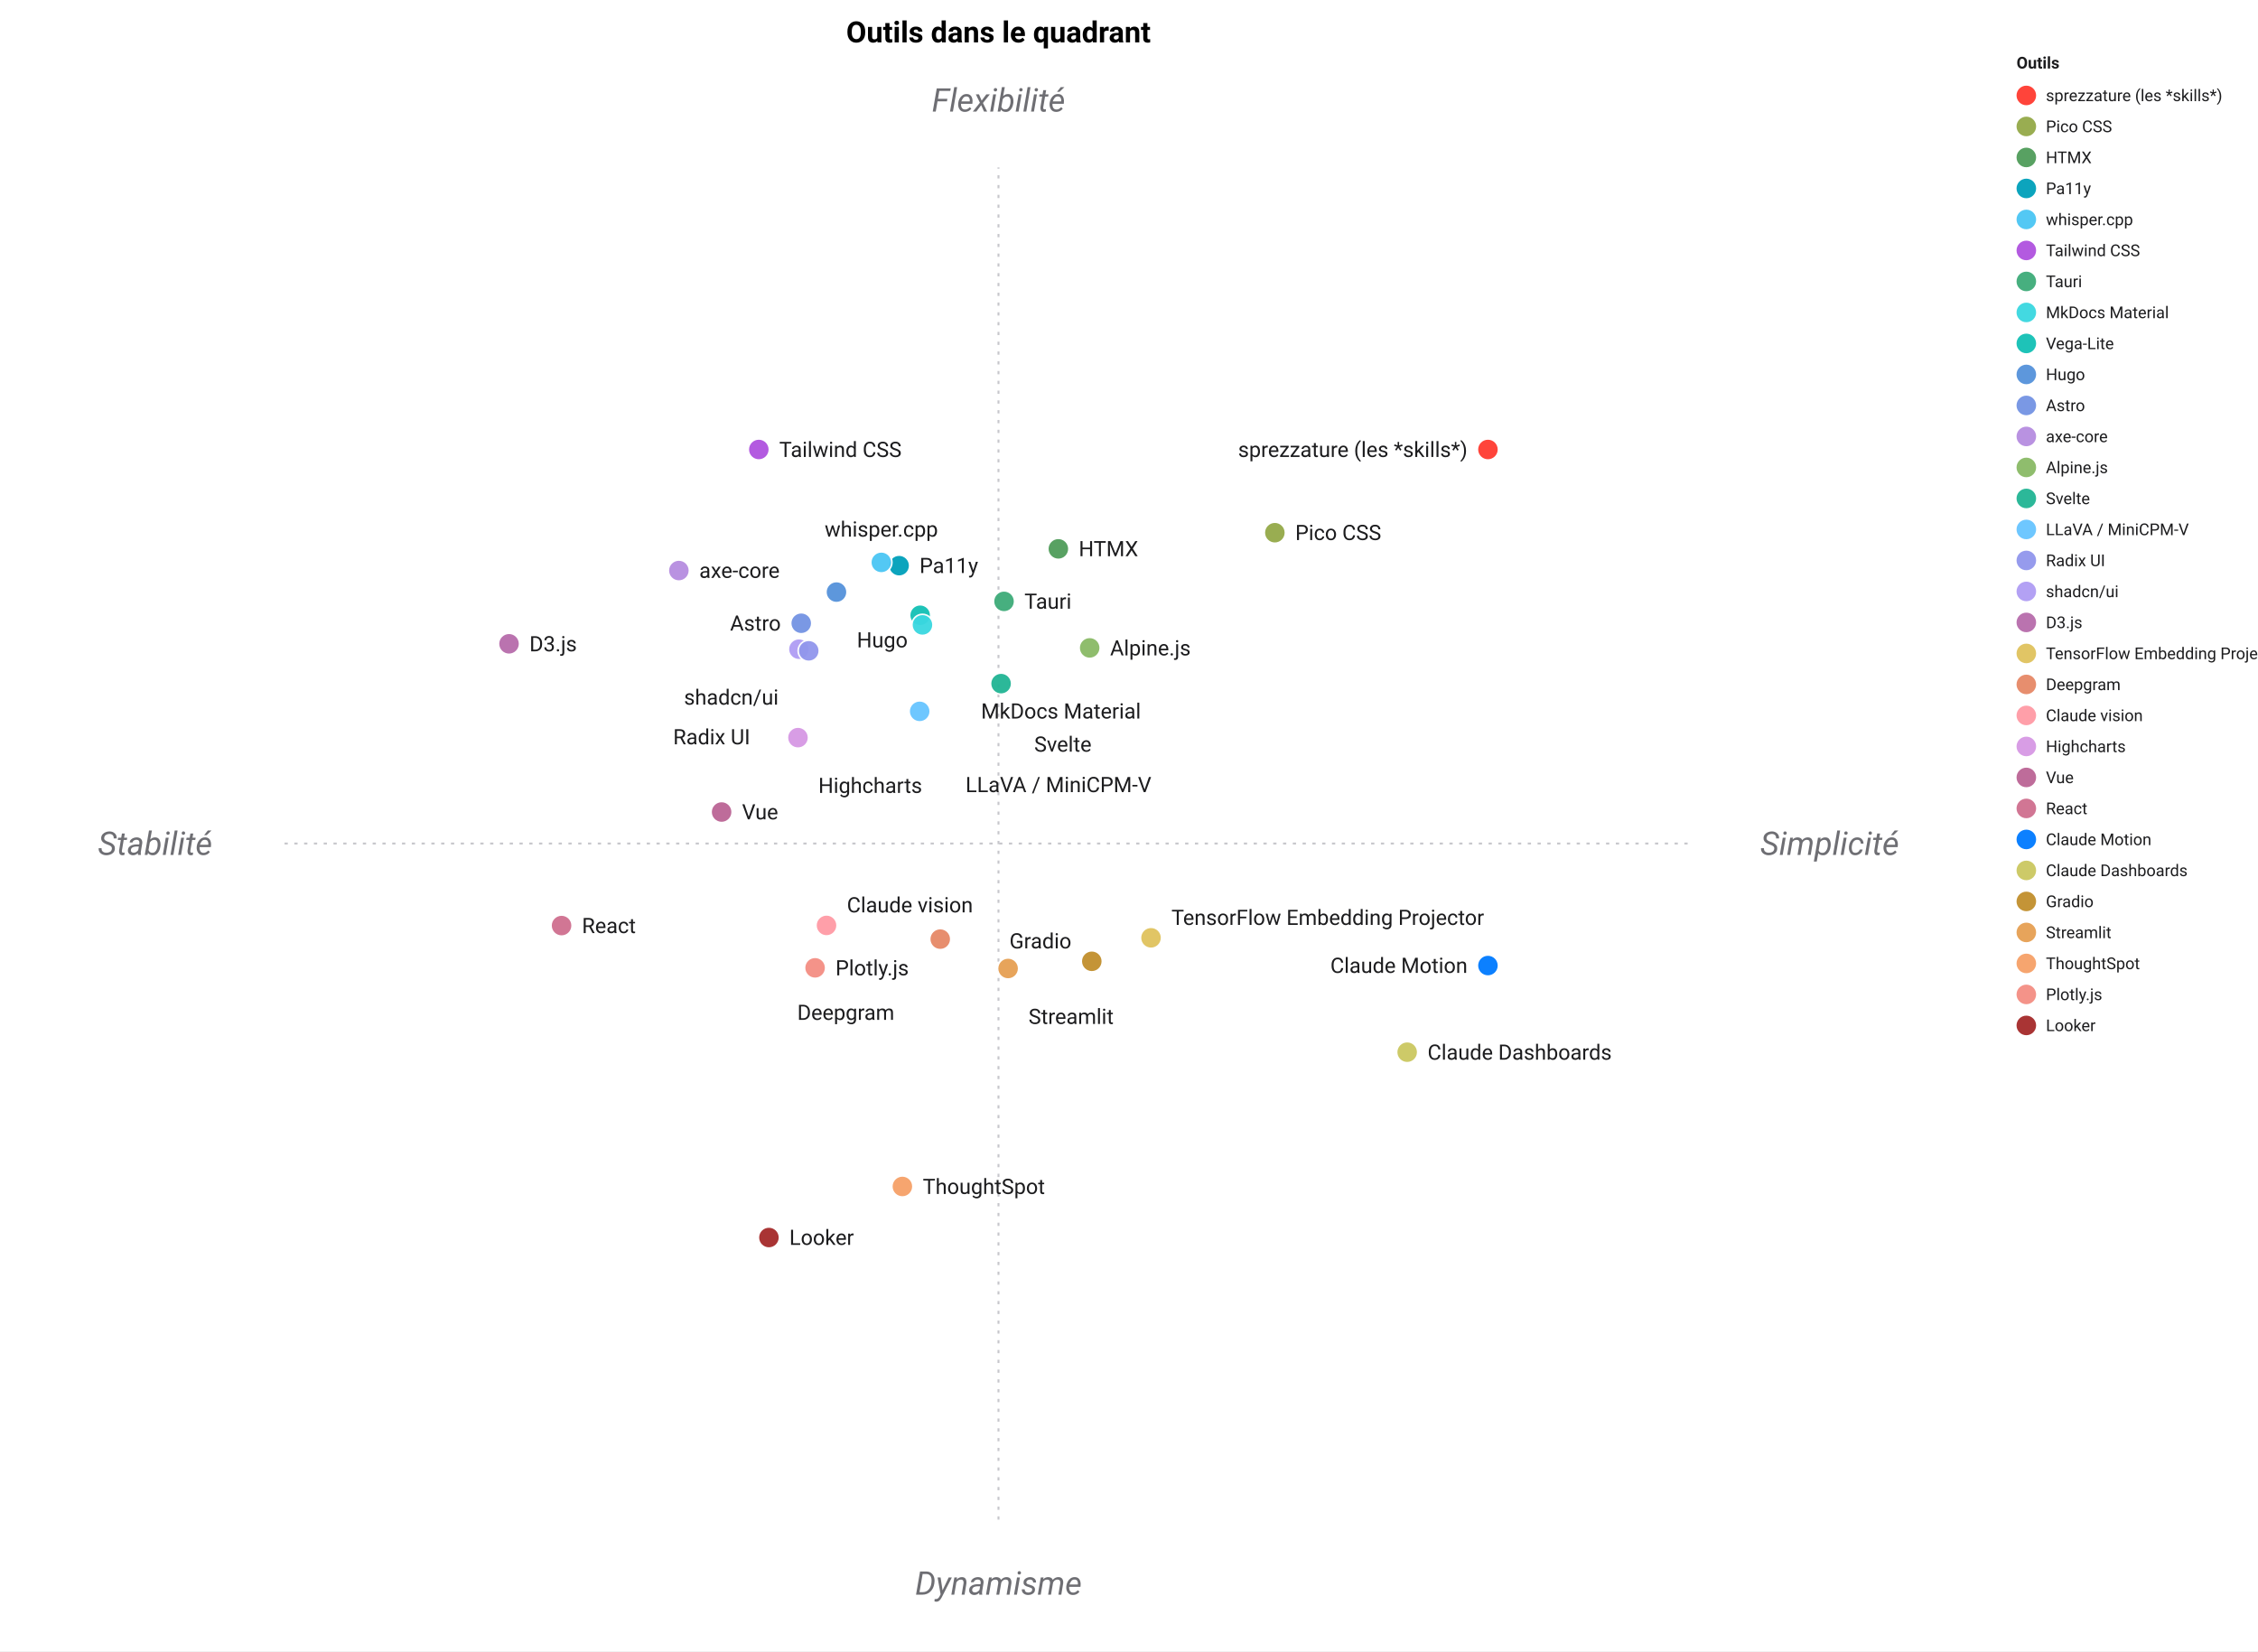
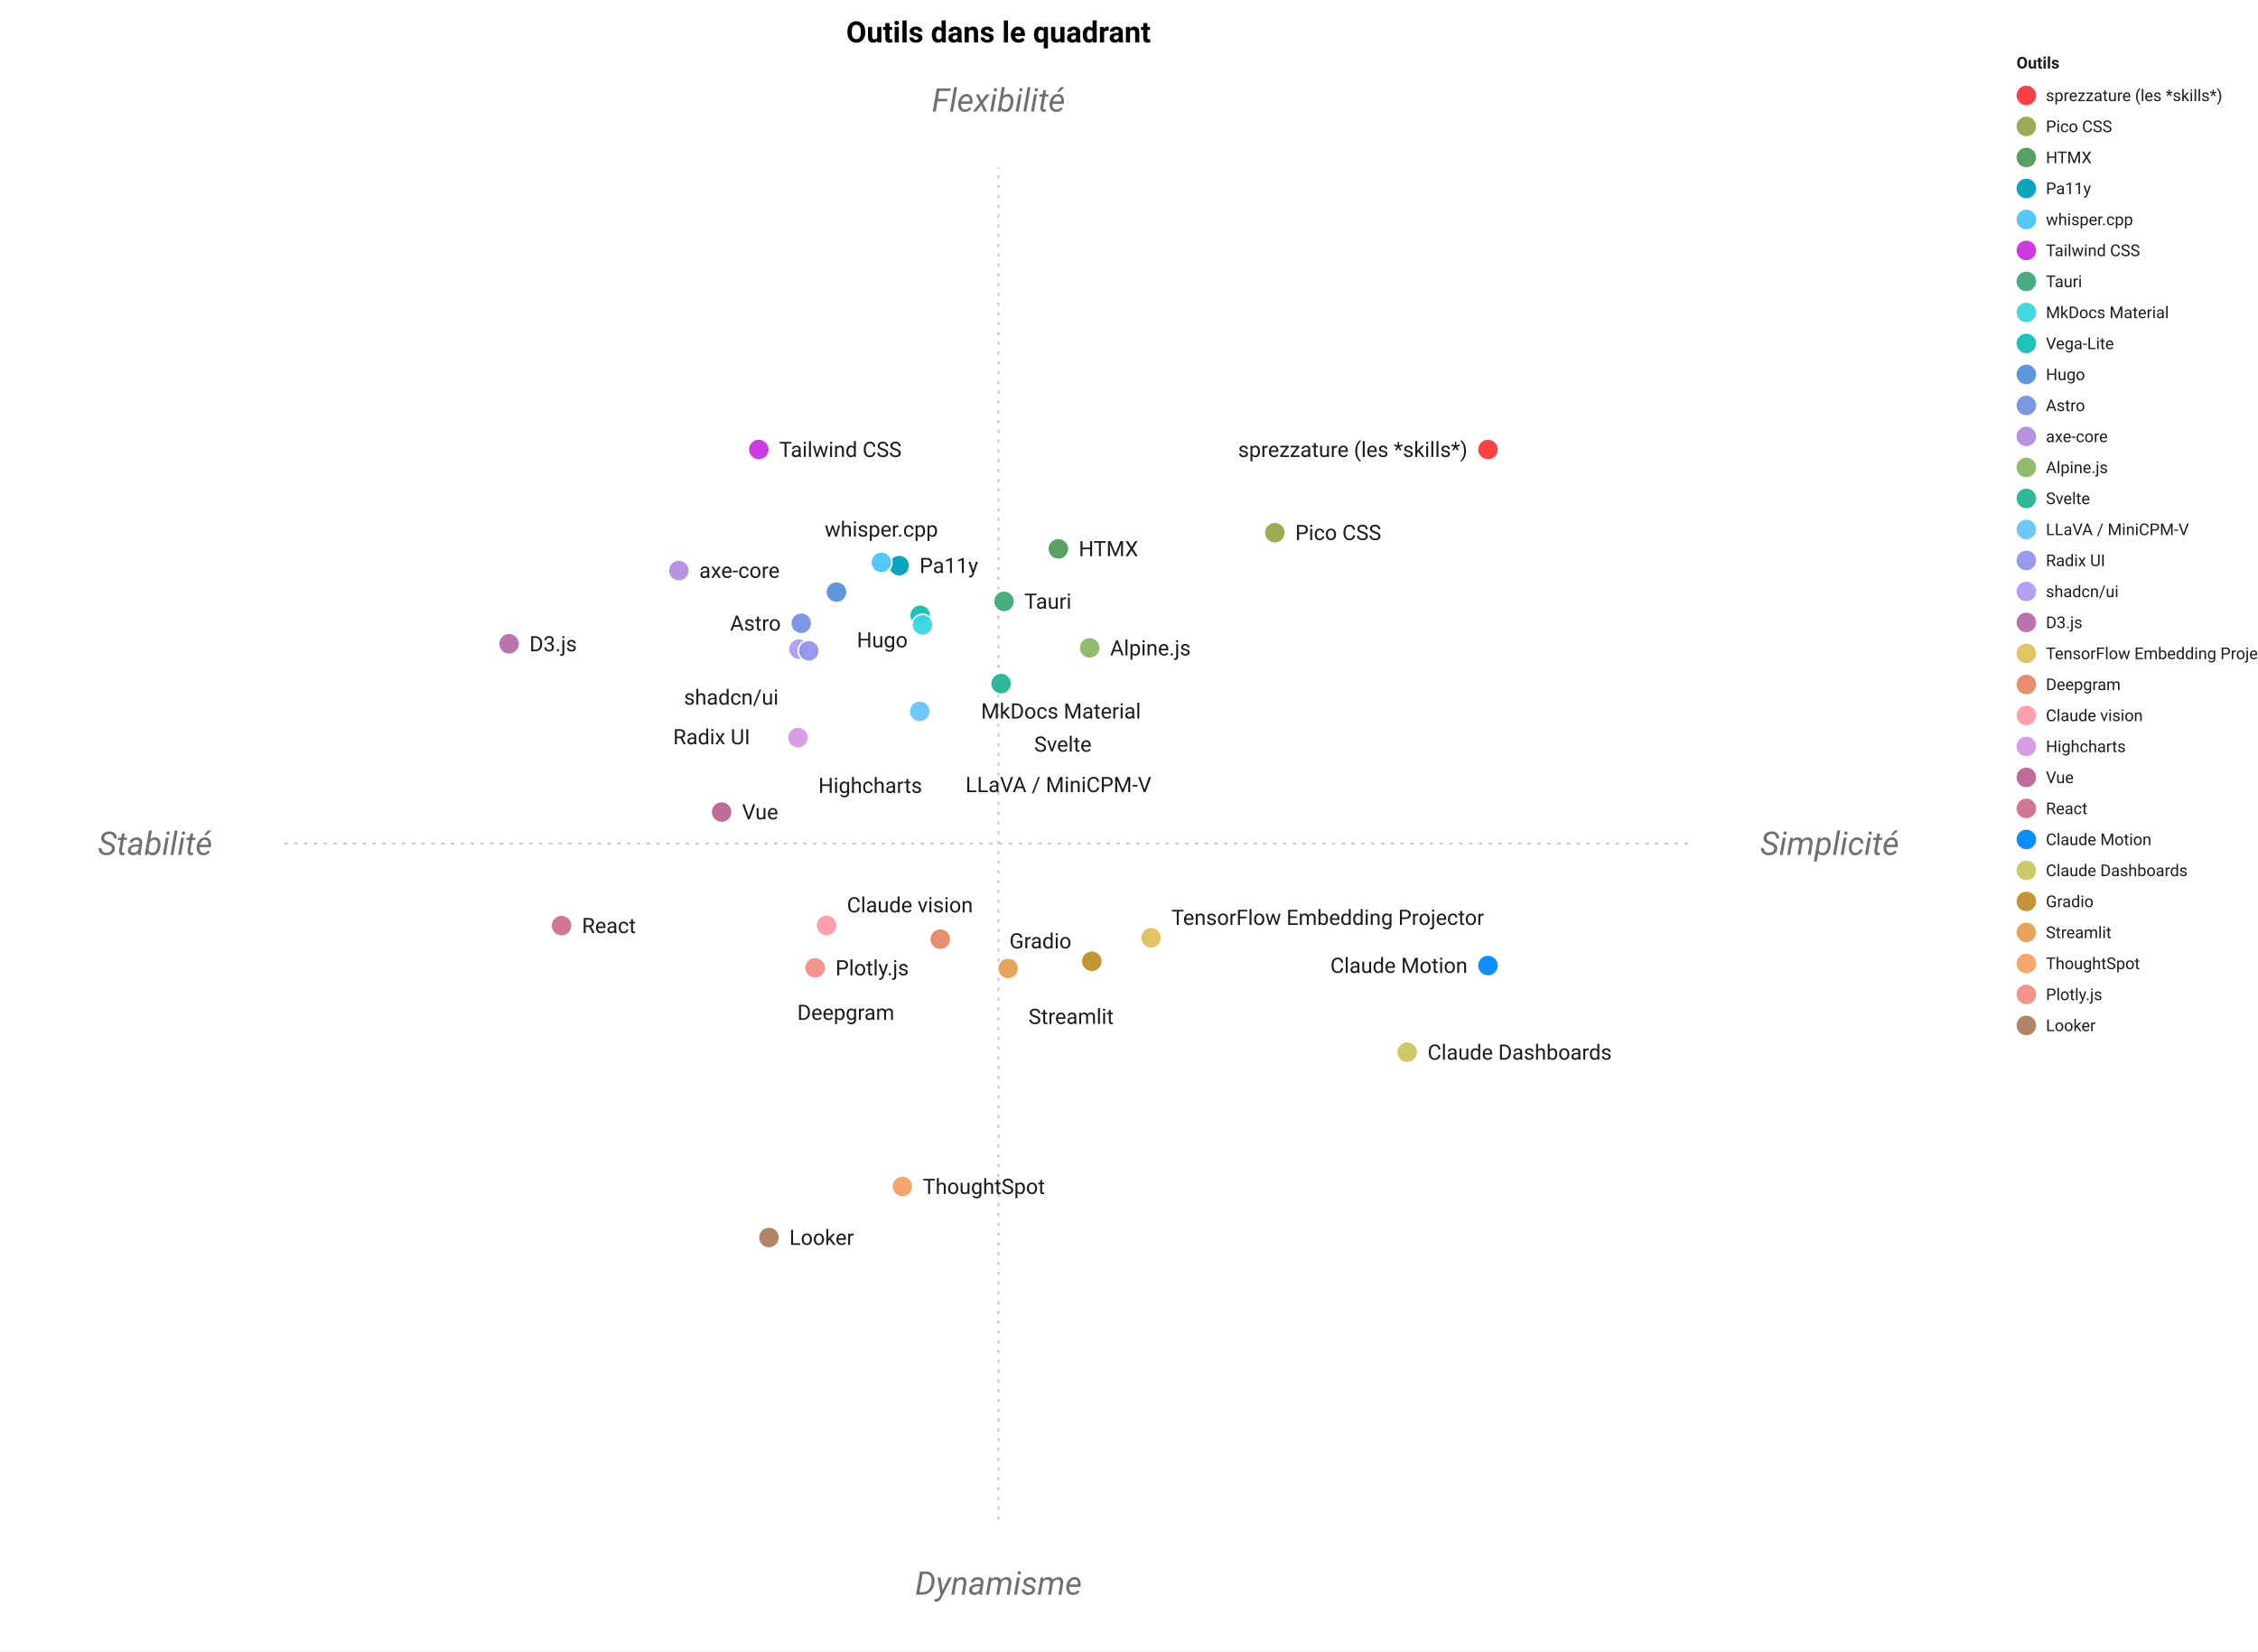
<svg xmlns="http://www.w3.org/2000/svg" width="1384" height="1012" viewBox="0 0 1384 1012" role="img" aria-labelledby="sp-title sp-desc" font-family="Roboto, -apple-system, Helvetica, Arial, sans-serif">
  <rect width="1384" height="1012" fill="#FFFFFF" />
  <style>.sp-dot{cursor:pointer}.sp-dot:hover circle,.sp-dot:focus circle{stroke-width:2.4}.sp-dot:hover,.sp-dot:focus{filter:brightness(1.08);outline:none}</style>
  <line x1="174.4" y1="517.0" x2="1038.0" y2="517.0" stroke="#C7C7CC" stroke-width="1.2" stroke-dasharray="2,4" />
  <line x1="612.0" y1="931.4" x2="612.0" y2="102.6" stroke="#C7C7CC" stroke-width="1.2" stroke-dasharray="2,4" />
  <text data-pole="right" x="1164.0" y="524.0" font-size="20" font-style="italic" fill="#6E6E73" text-anchor="end">Simplicité</text>
  <text data-pole="left" x="60.0" y="524.0" font-size="20" font-style="italic" fill="#6E6E73" text-anchor="start">Stabilité</text>
  <text data-pole="top" x="612.0" y="68.4" font-size="20" font-style="italic" fill="#6E6E73" text-anchor="middle">Flexibilité</text>
  <text data-pole="bottom" x="612.0" y="977.4" font-size="20" font-style="italic" fill="#6E6E73" text-anchor="middle">Dynamisme</text>
  <g class="sp-dot" tabindex="0" role="img" aria-label="Outils: sprezzature (les *skills*) Local-first: 5 Léger: 5 Personnalisable: 5 Accessibilité: 5 Maturité: 2 Intégré: 5 Interactif: 4 Libre: 5 Facilité: 4 Écosystème: 2">
-     <circle cx="912.0" cy="275.5" r="6.48" fill="#FF3B30" stroke="white" stroke-width="1" opacity="0.95" />
+     <circle cx="912.0" cy="275.5" r="6.48" fill="#FF383C" stroke="white" stroke-width="1" opacity="0.95" />
  </g>
  <text x="899.5" y="280.1" font-size="13" fill="#1C1C1E" text-anchor="end">sprezzature (les *skills*)</text>
  <g class="sp-dot" tabindex="0" role="img" aria-label="Outils: React Local-first: 5 Léger: 1 Personnalisable: 3 Accessibilité: 2 Maturité: 5 Intégré: 1 Interactif: 4 Libre: 5 Facilité: 2 Écosystème: 5">
    <circle cx="344.2" cy="567.3" r="6.48" fill="#CF6F8F" stroke="white" stroke-width="1" opacity="0.95" />
  </g>
  <text x="356.7" y="571.9" font-size="13" fill="#1C1C1E" text-anchor="start">React</text>
  <g class="sp-dot" tabindex="0" role="img" aria-label="Outils: Vue Local-first: 5 Léger: 2 Personnalisable: 3 Accessibilité: 3 Maturité: 5 Intégré: 1 Interactif: 4 Libre: 5 Facilité: 3 Écosystème: 4">
    <circle cx="442.3" cy="497.7" r="6.48" fill="#BB6595" stroke="white" stroke-width="1" opacity="0.95" />
  </g>
  <text x="454.8" y="502.2" font-size="13" fill="#1C1C1E" text-anchor="start">Vue</text>
  <g class="sp-dot" tabindex="0" role="img" aria-label="Outils: Svelte Local-first: 5 Léger: 4 Personnalisable: 3 Accessibilité: 3 Maturité: 4 Intégré: 1 Interactif: 4 Libre: 5 Facilité: 4 Écosystème: 3">
    <circle cx="613.6" cy="419.0" r="6.48" fill="#22B494" stroke="white" stroke-width="1" opacity="0.95" />
  </g>
  <text x="633.9" y="460.7" font-size="13" fill="#1C1C1E" text-anchor="start">Svelte</text>
  <g class="sp-dot" tabindex="0" role="img" aria-label="Outils: HTMX Local-first: 5 Léger: 4 Personnalisable: 4 Accessibilité: 4 Maturité: 3 Intégré: 1 Interactif: 3 Libre: 5 Facilité: 4 Écosystème: 3">
    <circle cx="648.7" cy="336.4" r="6.48" fill="#509C5A" stroke="white" stroke-width="1" opacity="0.95" />
  </g>
  <text x="661.2" y="340.9" font-size="13" fill="#1C1C1E" text-anchor="start">HTMX</text>
  <g class="sp-dot" tabindex="0" role="img" aria-label="Outils: Alpine.js Local-first: 5 Léger: 4 Personnalisable: 3 Accessibilité: 3 Maturité: 3 Intégré: 1 Interactif: 3 Libre: 5 Facilité: 4 Écosystème: 3">
    <circle cx="667.9" cy="397.1" r="6.48" fill="#89BA66" stroke="white" stroke-width="1" opacity="0.95" />
  </g>
  <text x="680.4" y="401.7" font-size="13" fill="#1C1C1E" text-anchor="start">Alpine.js</text>
  <g class="sp-dot" tabindex="0" role="img" aria-label="Outils: Tailwind CSS Local-first: 5 Léger: 4 Personnalisable: 5 Accessibilité: 4 Maturité: 5 Intégré: 2 Interactif: 1 Libre: 5 Facilité: 4 Écosystème: 5">
-     <circle cx="465.1" cy="275.5" r="6.48" fill="#AF52DE" stroke="white" stroke-width="1" opacity="0.95" />
+     <circle cx="465.1" cy="275.5" r="6.48" fill="#CB30E0" stroke="white" stroke-width="1" opacity="0.95" />
  </g>
  <text x="477.6" y="280.1" font-size="13" fill="#1C1C1E" text-anchor="start">Tailwind CSS</text>
  <g class="sp-dot" tabindex="0" role="img" aria-label="Outils: Pico CSS Local-first: 5 Léger: 5 Personnalisable: 2 Accessibilité: 4 Maturité: 3 Intégré: 1 Interactif: 1 Libre: 5 Facilité: 5 Écosystème: 2">
    <circle cx="781.4" cy="326.5" r="6.48" fill="#94A948" stroke="white" stroke-width="1" opacity="0.95" />
  </g>
  <text x="793.9" y="331.0" font-size="13" fill="#1C1C1E" text-anchor="start">Pico CSS</text>
  <g class="sp-dot" tabindex="0" role="img" aria-label="Outils: shadcn/ui Local-first: 5 Léger: 3 Personnalisable: 4 Accessibilité: 4 Maturité: 4 Intégré: 1 Interactif: 4 Libre: 5 Facilité: 3 Écosystème: 4">
    <circle cx="489.7" cy="397.9" r="6.48" fill="#AF9CF3" stroke="white" stroke-width="1" opacity="0.95" />
  </g>
  <text x="477.2" y="431.9" font-size="13" fill="#1C1C1E" text-anchor="end">shadcn/ui</text>
  <g class="sp-dot" tabindex="0" role="img" aria-label="Outils: Radix UI Local-first: 5 Léger: 3 Personnalisable: 3 Accessibilité: 5 Maturité: 4 Intégré: 1 Interactif: 4 Libre: 5 Facilité: 3 Écosystème: 4">
    <circle cx="495.7" cy="398.9" r="6.48" fill="#9196EC" stroke="white" stroke-width="1" opacity="0.95" />
  </g>
  <text x="459.8" y="456.2" font-size="13" fill="#1C1C1E" text-anchor="end">Radix UI</text>
  <g class="sp-dot" tabindex="0" role="img" aria-label="Outils: Vega-Lite Local-first: 5 Léger: 3 Personnalisable: 4 Accessibilité: 4 Maturité: 4 Intégré: 2 Interactif: 4 Libre: 5 Facilité: 4 Écosystème: 4">
    <circle cx="564.0" cy="377.1" r="6.48" fill="#13C0B4" stroke="white" stroke-width="1" opacity="0.95" />
  </g>
  <g class="sp-dot" tabindex="0" role="img" aria-label="Outils: D3.js Local-first: 5 Léger: 4 Personnalisable: 5 Accessibilité: 3 Maturité: 5 Intégré: 1 Interactif: 5 Libre: 5 Facilité: 1 Écosystème: 5">
    <circle cx="312.0" cy="394.6" r="6.48" fill="#B76CAB" stroke="white" stroke-width="1" opacity="0.95" />
  </g>
  <text x="324.5" y="399.2" font-size="13" fill="#1C1C1E" text-anchor="start">D3.js</text>
  <g class="sp-dot" tabindex="0" role="img" aria-label="Outils: Plotly.js Local-first: 5 Léger: 1 Personnalisable: 2 Accessibilité: 3 Maturité: 4 Intégré: 1 Interactif: 5 Libre: 4 Facilité: 3 Écosystème: 4">
    <circle cx="499.6" cy="593.2" r="6.48" fill="#F38E83" stroke="white" stroke-width="1" opacity="0.95" />
  </g>
  <text x="512.1" y="597.8" font-size="13" fill="#1C1C1E" text-anchor="start">Plotly.js</text>
  <g class="sp-dot" tabindex="0" role="img" aria-label="Outils: Gradio Local-first: 4 Léger: 2 Personnalisable: 1 Accessibilité: 3 Maturité: 4 Intégré: 1 Interactif: 4 Libre: 4 Facilité: 5 Écosystème: 3">
    <circle cx="669.2" cy="589.2" r="6.48" fill="#C18F2D" stroke="white" stroke-width="1" opacity="0.95" />
  </g>
  <text x="656.7" y="581.3" font-size="13" fill="#1C1C1E" text-anchor="end">Gradio</text>
  <g class="sp-dot" tabindex="0" role="img" aria-label="Outils: Streamlit Local-first: 4 Léger: 2 Personnalisable: 1 Accessibilité: 3 Maturité: 4 Intégré: 1 Interactif: 4 Libre: 4 Facilité: 5 Écosystème: 4">
    <circle cx="617.9" cy="593.6" r="6.48" fill="#E6A053" stroke="white" stroke-width="1" opacity="0.95" />
  </g>
  <text x="630.4" y="627.6" font-size="13" fill="#1C1C1E" text-anchor="start">Streamlit</text>
  <g class="sp-dot" tabindex="0" role="img" aria-label="Outils: Tauri Local-first: 5 Léger: 4 Personnalisable: 4 Accessibilité: 3 Maturité: 3 Intégré: 1 Interactif: 3 Libre: 5 Facilité: 3 Écosystème: 3">
    <circle cx="615.4" cy="368.6" r="6.48" fill="#3EAB79" stroke="white" stroke-width="1" opacity="0.95" />
  </g>
  <text x="627.9" y="373.1" font-size="13" fill="#1C1C1E" text-anchor="start">Tauri</text>
  <g class="sp-dot" tabindex="0" role="img" aria-label="Outils: Hugo Local-first: 5 Léger: 4 Personnalisable: 4 Accessibilité: 3 Maturité: 4 Intégré: 1 Interactif: 2 Libre: 5 Facilité: 3 Écosystème: 4">
    <circle cx="512.7" cy="362.9" r="6.48" fill="#5592DA" stroke="white" stroke-width="1" opacity="0.95" />
  </g>
  <text x="525.2" y="396.8" font-size="13" fill="#1C1C1E" text-anchor="start">Hugo</text>
  <g class="sp-dot" tabindex="0" role="img" aria-label="Outils: Astro Local-first: 5 Léger: 3 Personnalisable: 4 Accessibilité: 4 Maturité: 4 Intégré: 1 Interactif: 3 Libre: 5 Facilité: 3 Écosystème: 4">
    <circle cx="491.1" cy="382.0" r="6.48" fill="#7393E3" stroke="white" stroke-width="1" opacity="0.95" />
  </g>
  <text x="478.6" y="386.5" font-size="13" fill="#1C1C1E" text-anchor="end">Astro</text>
  <g class="sp-dot" tabindex="0" role="img" aria-label="Outils: MkDocs Material Local-first: 5 Léger: 4 Personnalisable: 3 Accessibilité: 4 Maturité: 4 Intégré: 1 Interactif: 2 Libre: 4 Facilité: 4 Écosystème: 4">
    <circle cx="565.4" cy="383.0" r="6.48" fill="#3AD7DF" stroke="white" stroke-width="1" opacity="0.95" />
  </g>
  <text x="601.3" y="440.4" font-size="13" fill="#1C1C1E" text-anchor="start">MkDocs Material</text>
  <g class="sp-dot" tabindex="0" role="img" aria-label="Outils: axe-core Local-first: 5 Léger: 4 Personnalisable: 3 Accessibilité: 5 Maturité: 5 Intégré: 1 Interactif: 1 Libre: 4 Facilité: 3 Écosystème: 5">
    <circle cx="416.1" cy="349.7" r="6.48" fill="#B68DDF" stroke="white" stroke-width="1" opacity="0.95" />
  </g>
  <text x="428.6" y="354.2" font-size="13" fill="#1C1C1E" text-anchor="start">axe-core</text>
  <g class="sp-dot" tabindex="0" role="img" aria-label="Outils: Pa11y Local-first: 5 Léger: 3 Personnalisable: 3 Accessibilité: 5 Maturité: 4 Intégré: 1 Interactif: 1 Libre: 5 Facilité: 3 Écosystème: 3">
    <circle cx="551.1" cy="346.7" r="6.48" fill="#00A0BA" stroke="white" stroke-width="1" opacity="0.95" />
  </g>
  <text x="563.6" y="351.2" font-size="13" fill="#1C1C1E" text-anchor="start">Pa11y</text>
  <g class="sp-dot" tabindex="0" role="img" aria-label="Outils: Claude vision Local-first: 1 Léger: 3 Personnalisable: 3 Accessibilité: 4 Maturité: 5 Intégré: 2 Interactif: 2 Libre: 1 Facilité: 3 Écosystème: 5">
    <circle cx="506.6" cy="567.2" r="6.48" fill="#FF9AA5" stroke="white" stroke-width="1" opacity="0.95" />
  </g>
  <text x="519.1" y="559.2" font-size="13" fill="#1C1C1E" text-anchor="start">Claude vision</text>
  <g class="sp-dot" tabindex="0" role="img" aria-label="Outils: Claude Dashboards Local-first: 1 Léger: 3 Personnalisable: 2 Accessibilité: 3 Maturité: 2 Intégré: 2 Interactif: 5 Libre: 1 Facilité: 5 Écosystème: 3">
    <circle cx="862.5" cy="644.9" r="6.48" fill="#CBC761" stroke="white" stroke-width="1" opacity="0.95" />
  </g>
  <text x="875.0" y="649.5" font-size="13" fill="#1C1C1E" text-anchor="start">Claude Dashboards</text>
  <g class="sp-dot" tabindex="0" role="img" aria-label="Outils: Claude Motion Local-first: 1 Léger: 3 Personnalisable: 3 Accessibilité: 2 Maturité: 2 Intégré: 2 Interactif: 2 Libre: 1 Facilité: 5 Écosystème: 2">
-     <circle cx="912.0" cy="591.8" r="6.48" fill="#007AFF" stroke="white" stroke-width="1" opacity="0.95" />
+     <circle cx="912.0" cy="591.8" r="6.48" fill="#0088FF" stroke="white" stroke-width="1" opacity="0.95" />
  </g>
  <text x="899.5" y="596.3" font-size="13" fill="#1C1C1E" text-anchor="end">Claude Motion</text>
  <g class="sp-dot" tabindex="0" role="img" aria-label="Outils: LLaVA / MiniCPM-V Local-first: 5 Léger: 2 Personnalisable: 3 Accessibilité: 3 Maturité: 3 Intégré: 1 Interactif: 1 Libre: 5 Facilité: 2 Écosystème: 3">
    <circle cx="563.7" cy="436.0" r="6.48" fill="#67C4FF" stroke="white" stroke-width="1" opacity="0.95" />
  </g>
  <text x="591.8" y="485.5" font-size="13" fill="#1C1C1E" text-anchor="start">LLaVA / MiniCPM-V</text>
  <g class="sp-dot" tabindex="0" role="img" aria-label="Outils: whisper.cpp Local-first: 5 Léger: 5 Personnalisable: 3 Accessibilité: 3 Maturité: 4 Intégré: 1 Interactif: 1 Libre: 5 Facilité: 3 Écosystème: 4">
    <circle cx="540.2" cy="344.7" r="6.48" fill="#4AC5F3" stroke="white" stroke-width="1" opacity="0.95" />
  </g>
  <text x="540.2" y="328.9" font-size="13" fill="#1C1C1E" text-anchor="middle">whisper.cpp</text>
  <g class="sp-dot" tabindex="0" role="img" aria-label="Outils: Deepgram Local-first: 1 Léger: 3 Personnalisable: 3 Accessibilité: 4 Maturité: 4 Intégré: 1 Interactif: 2 Libre: 1 Facilité: 3 Écosystème: 4">
    <circle cx="576.3" cy="575.6" r="6.48" fill="#E68867" stroke="white" stroke-width="1" opacity="0.95" />
  </g>
  <text x="548.2" y="625.1" font-size="13" fill="#1C1C1E" text-anchor="end">Deepgram</text>
  <g class="sp-dot" tabindex="0" role="img" aria-label="Outils: Looker Local-first: 1 Léger: 1 Personnalisable: 2 Accessibilité: 3 Maturité: 5 Intégré: 1 Interactif: 5 Libre: 1 Facilité: 2 Écosystème: 4">
-     <circle cx="471.3" cy="758.5" r="6.48" fill="#A52A2A" stroke="white" stroke-width="1" opacity="0.95" />
+     <circle cx="471.3" cy="758.5" r="6.48" fill="#AC7F5E" stroke="white" stroke-width="1" opacity="0.95" />
  </g>
  <text x="483.8" y="763.0" font-size="13" fill="#1C1C1E" text-anchor="start">Looker</text>
  <g class="sp-dot" tabindex="0" role="img" aria-label="Outils: ThoughtSpot Local-first: 2 Léger: 1 Personnalisable: 2 Accessibilité: 3 Maturité: 4 Intégré: 1 Interactif: 5 Libre: 1 Facilité: 3 Écosystème: 4">
    <circle cx="553.1" cy="727.2" r="6.48" fill="#F6A168" stroke="white" stroke-width="1" opacity="0.95" />
  </g>
  <text x="565.6" y="731.8" font-size="13" fill="#1C1C1E" text-anchor="start">ThoughtSpot</text>
  <g class="sp-dot" tabindex="0" role="img" aria-label="Outils: Highcharts Local-first: 5 Léger: 3 Personnalisable: 4 Accessibilité: 5 Maturité: 5 Intégré: 1 Interactif: 5 Libre: 2 Facilité: 4 Écosystème: 4">
    <circle cx="489.1" cy="452.1" r="6.48" fill="#D698E4" stroke="white" stroke-width="1" opacity="0.95" />
  </g>
  <text x="501.6" y="486.0" font-size="13" fill="#1C1C1E" text-anchor="start">Highcharts</text>
  <g class="sp-dot" tabindex="0" role="img" aria-label="Outils: TensorFlow Embedding Projector Local-first: 4 Léger: 3 Personnalisable: 1 Accessibilité: 2 Maturité: 3 Intégré: 1 Interactif: 5 Libre: 5 Facilité: 3 Écosystème: 2">
    <circle cx="705.5" cy="574.8" r="6.48" fill="#DFC25D" stroke="white" stroke-width="1" opacity="0.95" />
  </g>
  <text x="718.0" y="566.9" font-size="13" fill="#1C1C1E" text-anchor="start">TensorFlow Embedding Projector</text>
  <text x="1236.0" y="42.0" font-size="10" font-weight="700" fill="#1C1C1E">Outils</text>
-   <circle cx="1242.0" cy="58.5" r="6" fill="#FF3B30" opacity="0.95" />
+   <circle cx="1242.0" cy="58.5" r="6" fill="#FF383C" opacity="0.95" />
  <text x="1254.0" y="62.0" font-size="10" fill="#1C1C1E">sprezzature (les *skills*)</text>
  <circle cx="1242.0" cy="77.5" r="6" fill="#94A948" opacity="0.95" />
  <text x="1254.0" y="81.0" font-size="10" fill="#1C1C1E">Pico CSS</text>
  <circle cx="1242.0" cy="96.5" r="6" fill="#509C5A" opacity="0.95" />
  <text x="1254.0" y="100.0" font-size="10" fill="#1C1C1E">HTMX</text>
  <circle cx="1242.0" cy="115.5" r="6" fill="#00A0BA" opacity="0.95" />
  <text x="1254.0" y="119.0" font-size="10" fill="#1C1C1E">Pa11y</text>
  <circle cx="1242.0" cy="134.5" r="6" fill="#4AC5F3" opacity="0.95" />
  <text x="1254.0" y="138.0" font-size="10" fill="#1C1C1E">whisper.cpp</text>
-   <circle cx="1242.0" cy="153.5" r="6" fill="#AF52DE" opacity="0.95" />
+   <circle cx="1242.0" cy="153.5" r="6" fill="#CB30E0" opacity="0.95" />
  <text x="1254.0" y="157.0" font-size="10" fill="#1C1C1E">Tailwind CSS</text>
  <circle cx="1242.0" cy="172.5" r="6" fill="#3EAB79" opacity="0.95" />
  <text x="1254.0" y="176.0" font-size="10" fill="#1C1C1E">Tauri</text>
  <circle cx="1242.0" cy="191.5" r="6" fill="#3AD7DF" opacity="0.95" />
  <text x="1254.0" y="195.0" font-size="10" fill="#1C1C1E">MkDocs Material</text>
  <circle cx="1242.0" cy="210.5" r="6" fill="#13C0B4" opacity="0.95" />
  <text x="1254.0" y="214.0" font-size="10" fill="#1C1C1E">Vega-Lite</text>
  <circle cx="1242.0" cy="229.5" r="6" fill="#5592DA" opacity="0.95" />
  <text x="1254.0" y="233.0" font-size="10" fill="#1C1C1E">Hugo</text>
  <circle cx="1242.0" cy="248.5" r="6" fill="#7393E3" opacity="0.95" />
  <text x="1254.0" y="252.0" font-size="10" fill="#1C1C1E">Astro</text>
  <circle cx="1242.0" cy="267.5" r="6" fill="#B68DDF" opacity="0.95" />
  <text x="1254.0" y="271.0" font-size="10" fill="#1C1C1E">axe-core</text>
  <circle cx="1242.0" cy="286.5" r="6" fill="#89BA66" opacity="0.95" />
  <text x="1254.0" y="290.0" font-size="10" fill="#1C1C1E">Alpine.js</text>
  <circle cx="1242.0" cy="305.5" r="6" fill="#22B494" opacity="0.95" />
  <text x="1254.0" y="309.0" font-size="10" fill="#1C1C1E">Svelte</text>
  <circle cx="1242.0" cy="324.5" r="6" fill="#67C4FF" opacity="0.95" />
  <text x="1254.0" y="328.0" font-size="10" fill="#1C1C1E">LLaVA / MiniCPM-V</text>
  <circle cx="1242.0" cy="343.5" r="6" fill="#9196EC" opacity="0.95" />
  <text x="1254.0" y="347.0" font-size="10" fill="#1C1C1E">Radix UI</text>
  <circle cx="1242.0" cy="362.5" r="6" fill="#AF9CF3" opacity="0.95" />
  <text x="1254.0" y="366.0" font-size="10" fill="#1C1C1E">shadcn/ui</text>
  <circle cx="1242.0" cy="381.5" r="6" fill="#B76CAB" opacity="0.95" />
  <text x="1254.0" y="385.0" font-size="10" fill="#1C1C1E">D3.js</text>
  <circle cx="1242.0" cy="400.5" r="6" fill="#DFC25D" opacity="0.95" />
  <text x="1254.0" y="404.0" font-size="10" fill="#1C1C1E">TensorFlow Embedding Projector</text>
  <circle cx="1242.0" cy="419.5" r="6" fill="#E68867" opacity="0.95" />
  <text x="1254.0" y="423.0" font-size="10" fill="#1C1C1E">Deepgram</text>
  <circle cx="1242.0" cy="438.5" r="6" fill="#FF9AA5" opacity="0.95" />
  <text x="1254.0" y="442.0" font-size="10" fill="#1C1C1E">Claude vision</text>
  <circle cx="1242.0" cy="457.5" r="6" fill="#D698E4" opacity="0.95" />
  <text x="1254.0" y="461.0" font-size="10" fill="#1C1C1E">Highcharts</text>
  <circle cx="1242.0" cy="476.5" r="6" fill="#BB6595" opacity="0.95" />
  <text x="1254.0" y="480.0" font-size="10" fill="#1C1C1E">Vue</text>
  <circle cx="1242.0" cy="495.5" r="6" fill="#CF6F8F" opacity="0.95" />
  <text x="1254.0" y="499.0" font-size="10" fill="#1C1C1E">React</text>
-   <circle cx="1242.0" cy="514.5" r="6" fill="#007AFF" opacity="0.95" />
+   <circle cx="1242.0" cy="514.5" r="6" fill="#0088FF" opacity="0.95" />
  <text x="1254.0" y="518.0" font-size="10" fill="#1C1C1E">Claude Motion</text>
  <circle cx="1242.0" cy="533.5" r="6" fill="#CBC761" opacity="0.95" />
  <text x="1254.0" y="537.0" font-size="10" fill="#1C1C1E">Claude Dashboards</text>
  <circle cx="1242.0" cy="552.5" r="6" fill="#C18F2D" opacity="0.95" />
  <text x="1254.0" y="556.0" font-size="10" fill="#1C1C1E">Gradio</text>
  <circle cx="1242.0" cy="571.5" r="6" fill="#E6A053" opacity="0.95" />
  <text x="1254.0" y="575.0" font-size="10" fill="#1C1C1E">Streamlit</text>
  <circle cx="1242.0" cy="590.5" r="6" fill="#F6A168" opacity="0.95" />
  <text x="1254.0" y="594.0" font-size="10" fill="#1C1C1E">ThoughtSpot</text>
  <circle cx="1242.0" cy="609.5" r="6" fill="#F38E83" opacity="0.95" />
  <text x="1254.0" y="613.0" font-size="10" fill="#1C1C1E">Plotly.js</text>
-   <circle cx="1242.0" cy="628.5" r="6" fill="#A52A2A" opacity="0.95" />
+   <circle cx="1242.0" cy="628.5" r="6" fill="#AC7F5E" opacity="0.95" />
  <text x="1254.0" y="632.0" font-size="10" fill="#1C1C1E">Looker</text>
  <text x="612.0" y="26" font-size="18" font-weight="bold" fill="#000" text-anchor="middle">Outils dans le quadrant</text>
</svg>
